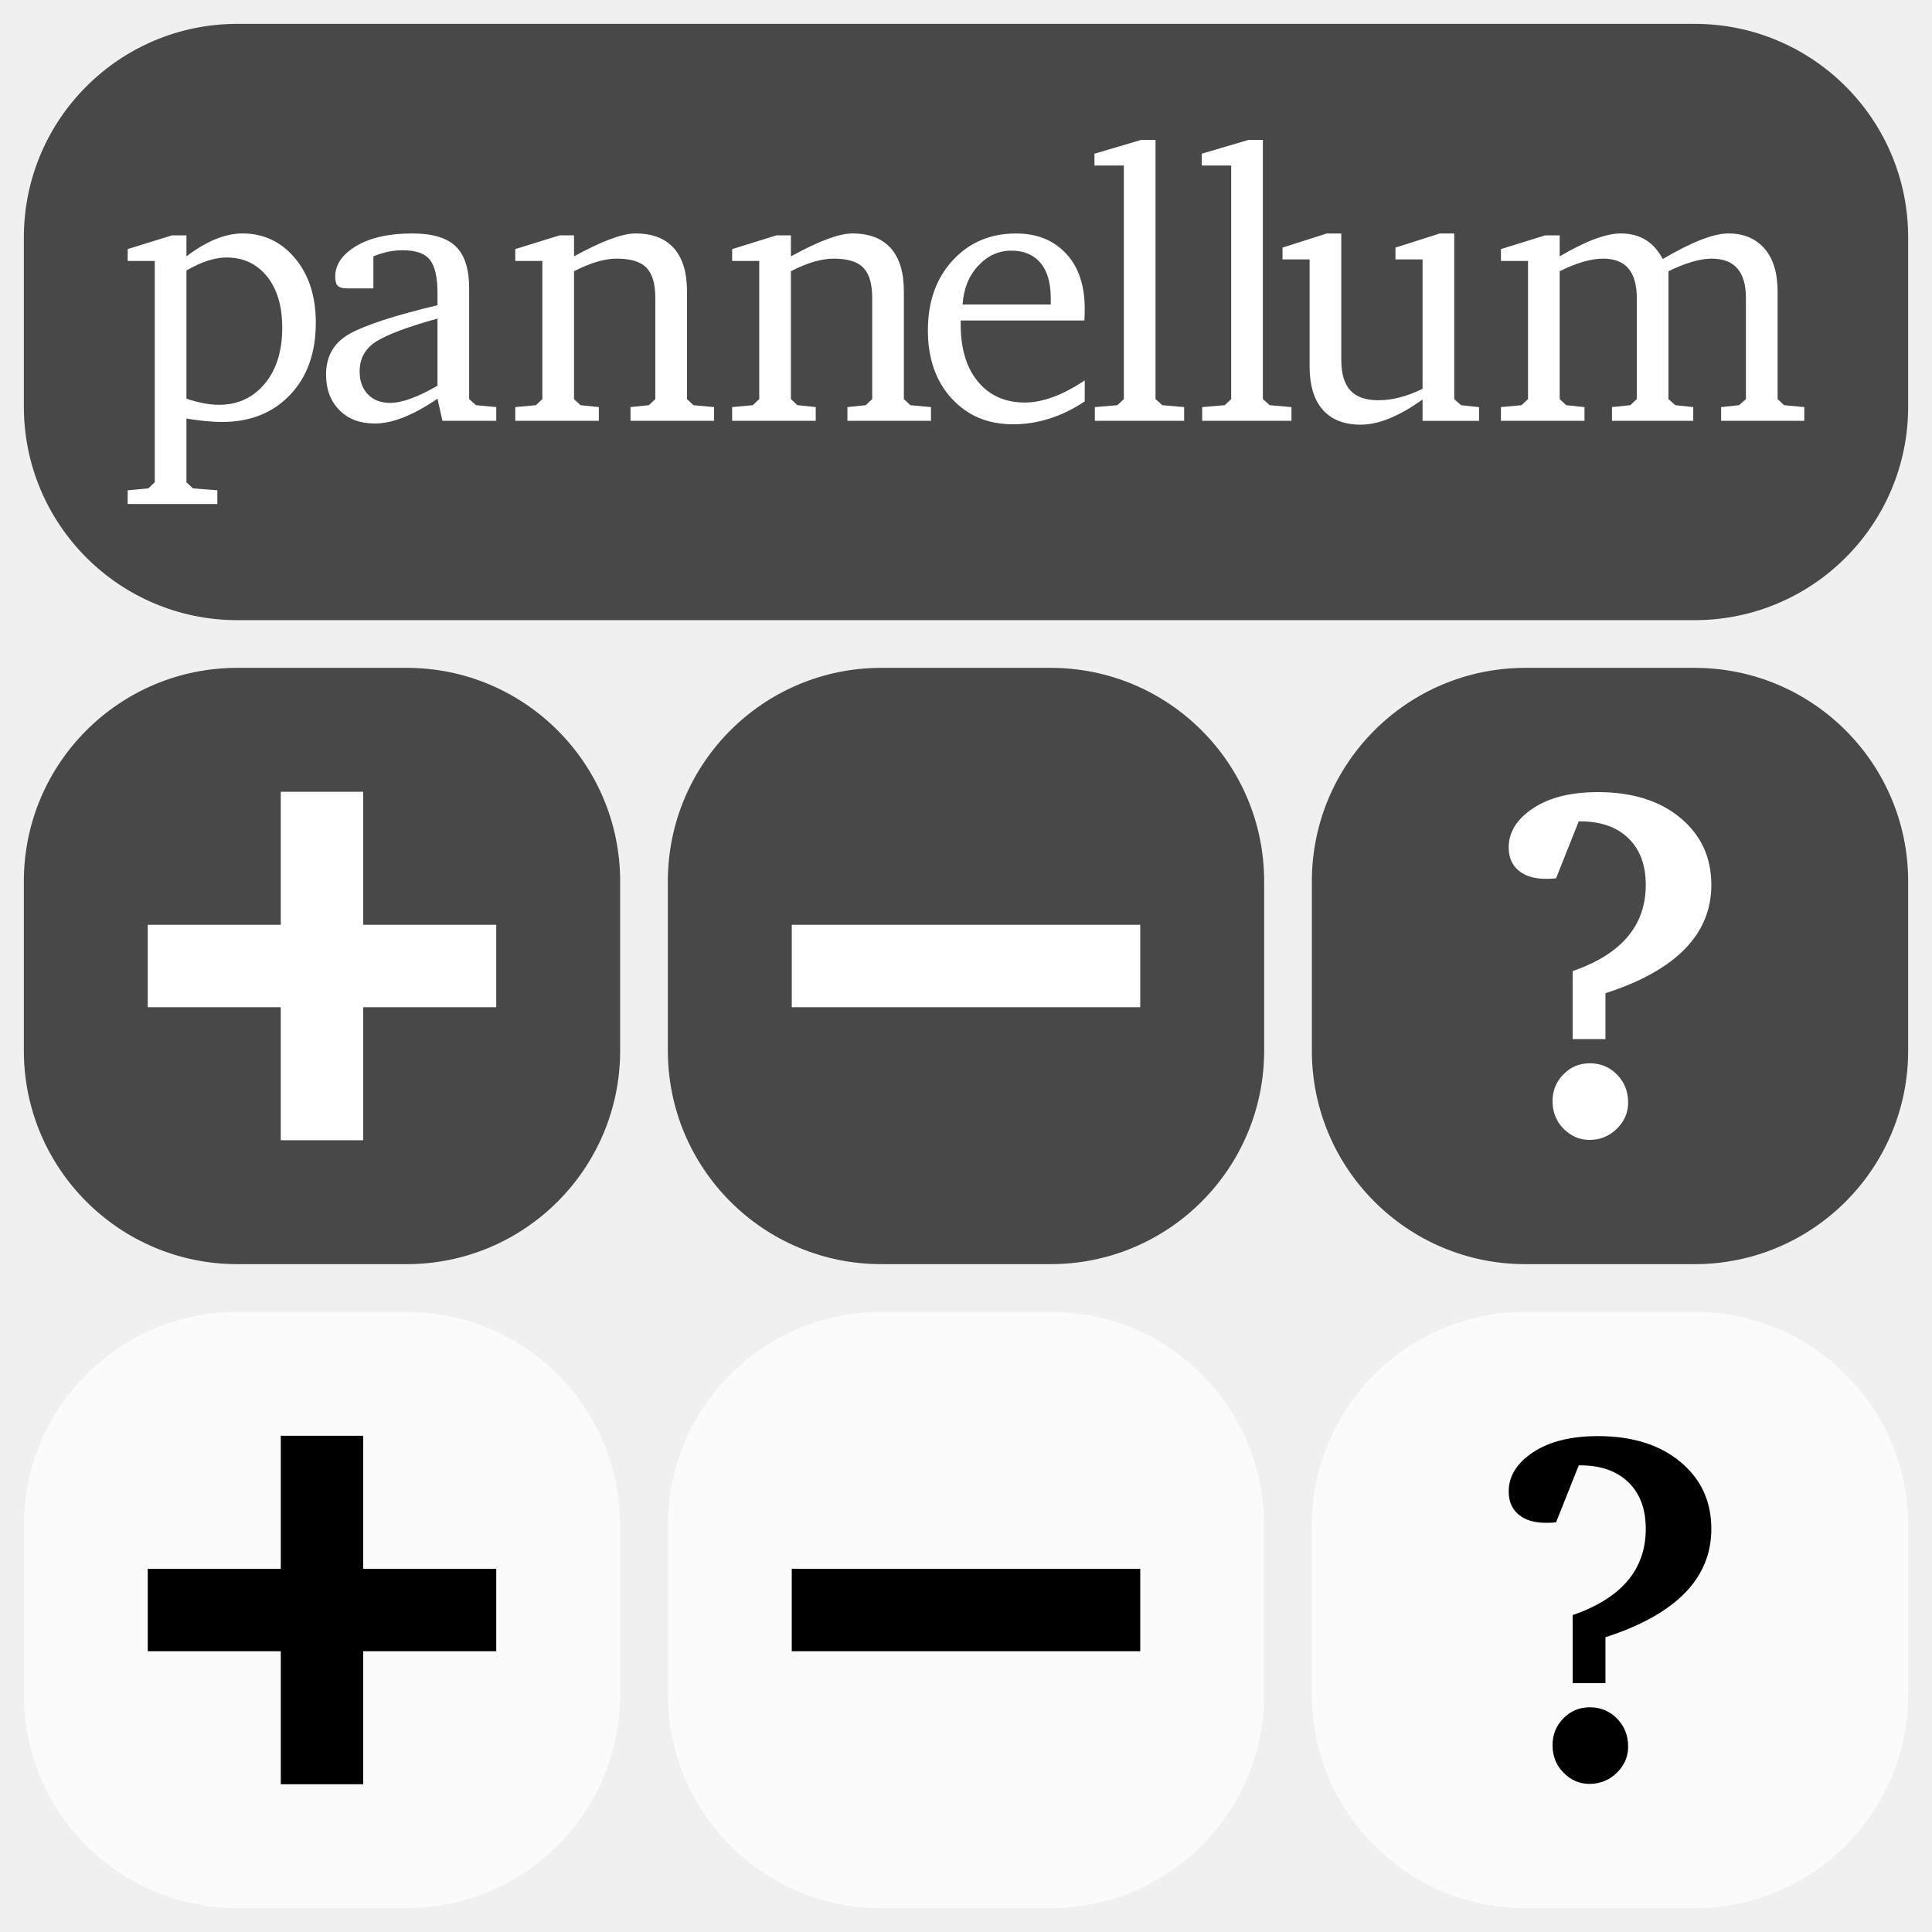
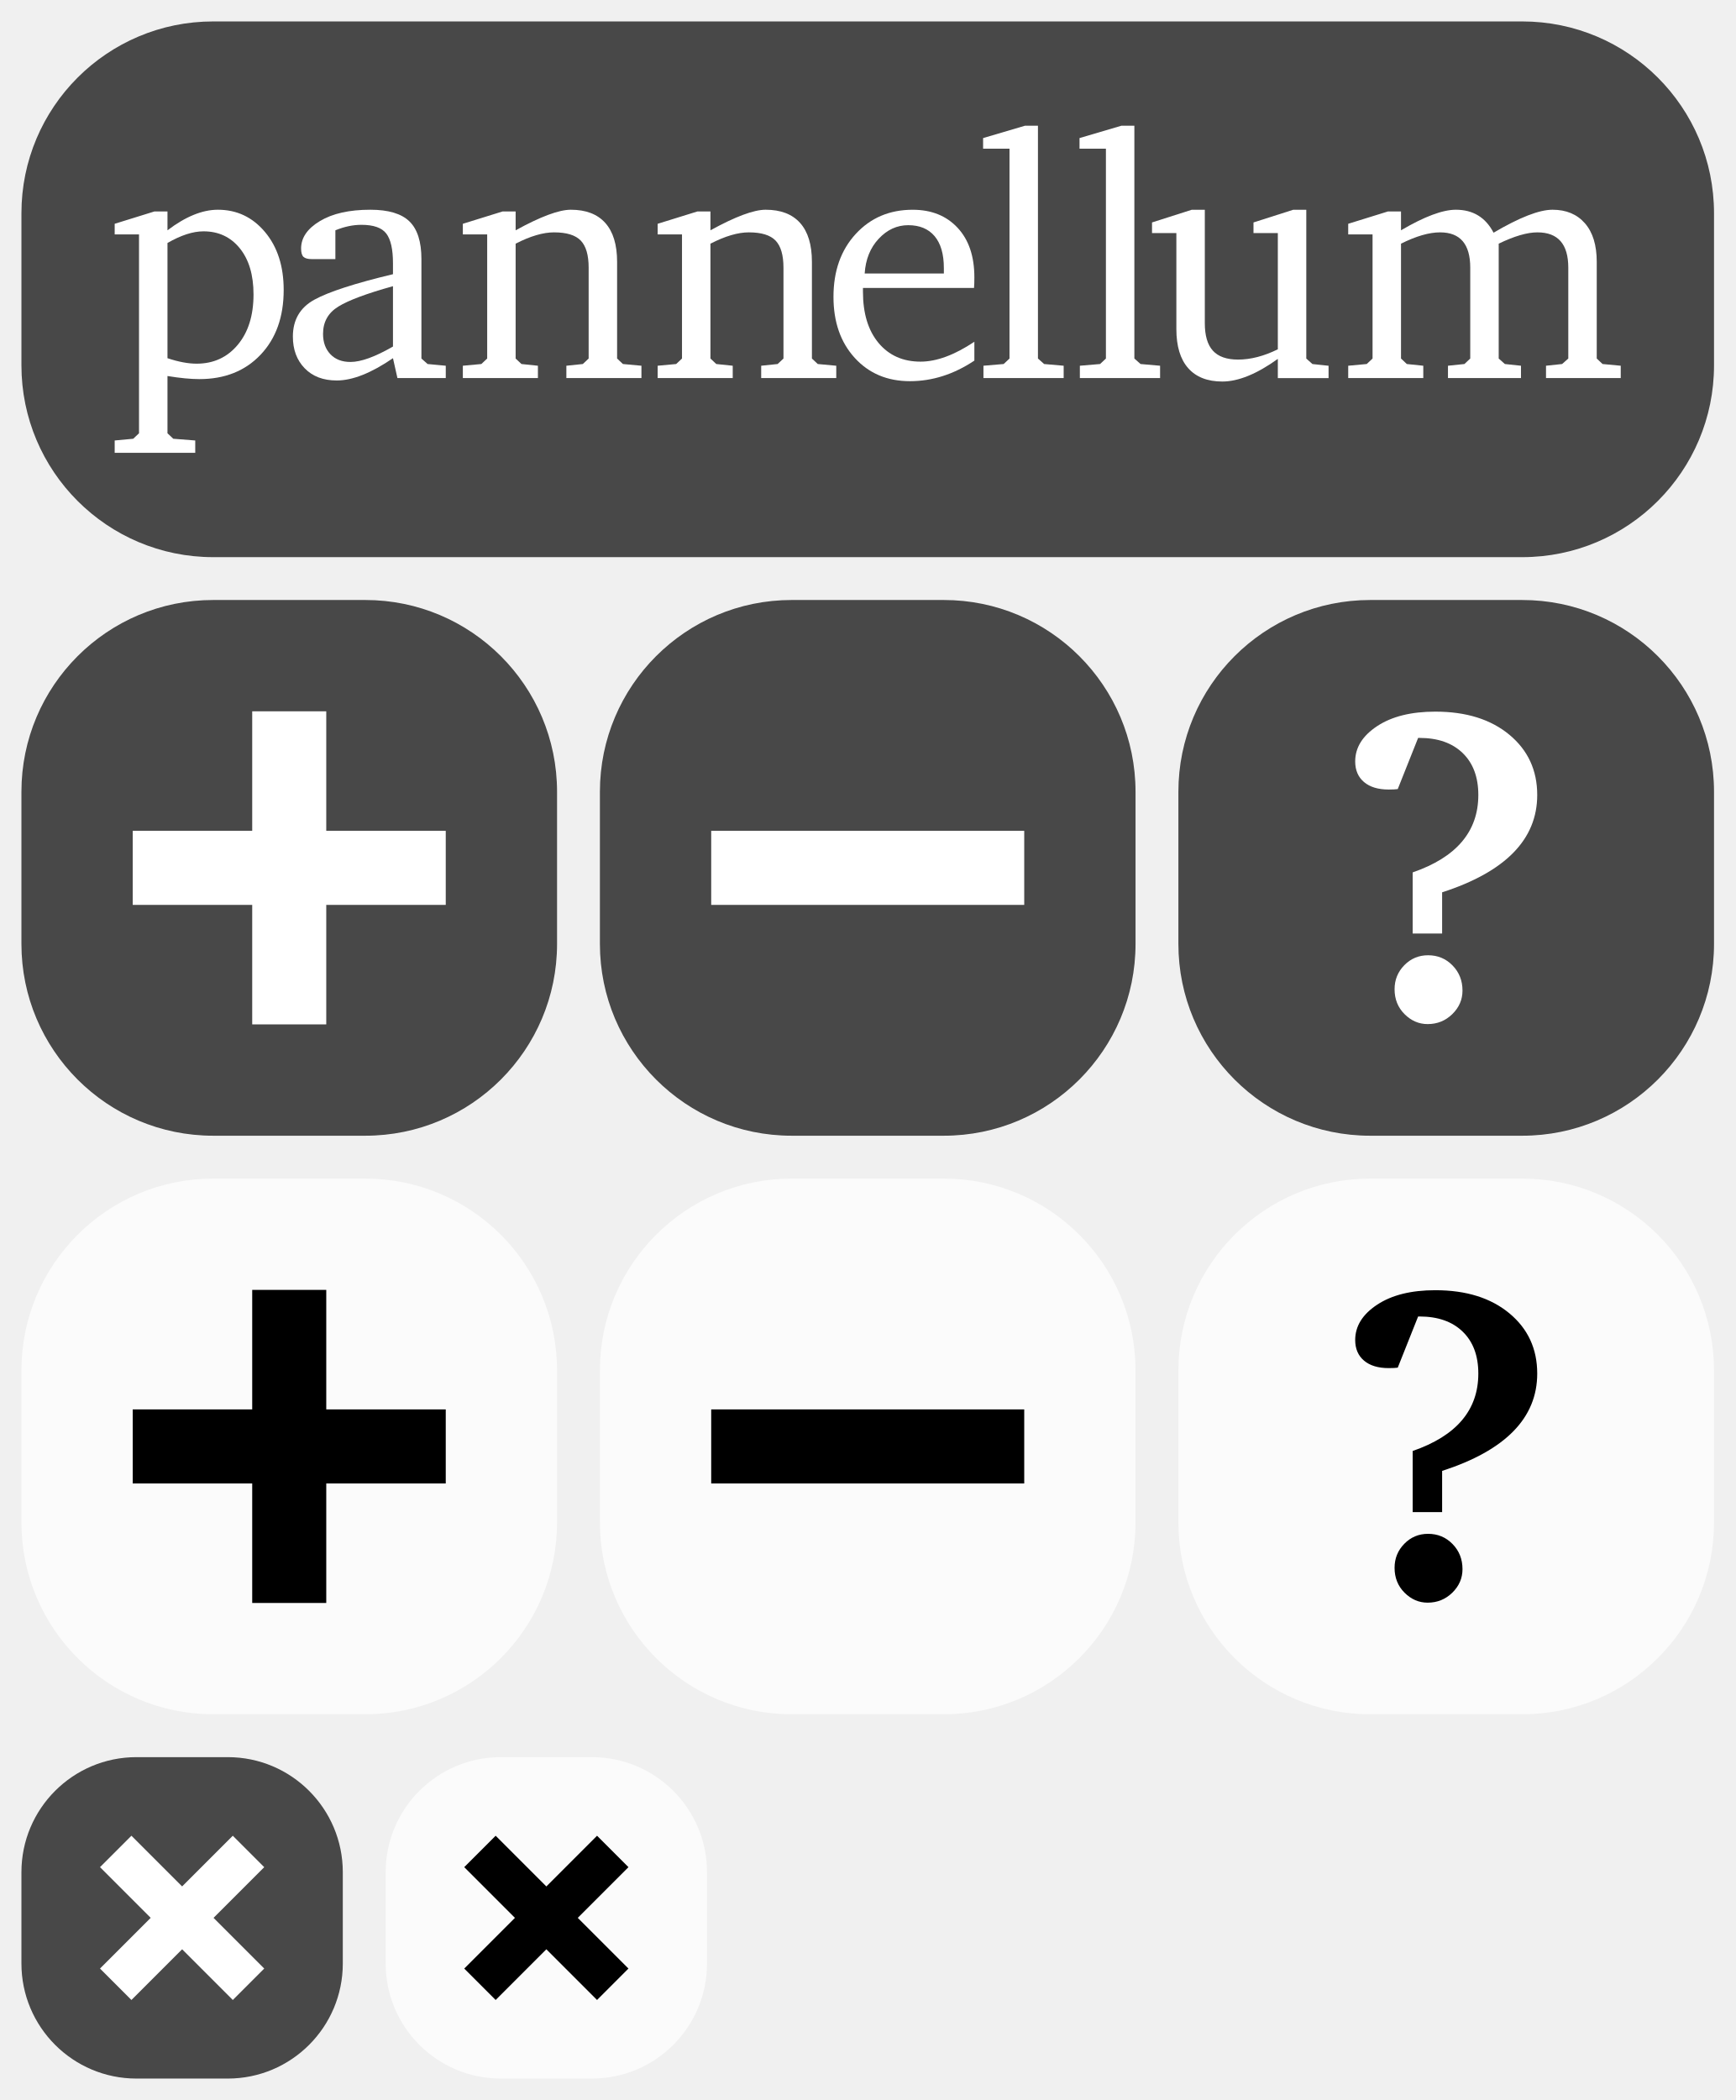
- <svg xmlns="http://www.w3.org/2000/svg" version="1.1" width="81" height="81" id="svg2">
+ <svg xmlns="http://www.w3.org/2000/svg" version="1.1" width="81" height="98" id="svg2">
  <defs id="defs4" />
-   <g transform="translate(-51.62258,-157.2667)" id="layer1">
-     <g transform="matrix(0.1080247,0,0,0.1080247,70.40741,140.7196)" id="g3840" style="stroke:none">
-       <rect width="231.429" height="231.429" ry="82.857" x="85.306" y="412.379" id="rect2985-4" style="opacity:0.7;fill:#000000;fill-opacity:1;fill-rule:nonzero;stroke:none" />
-       <g transform="matrix(2.924148,0,0,1.792296,-396.5508,-268.6356)" id="text3755-1" style="fill:#ffffff;fill-opacity:1;stroke:none">
-         <path d="m 181.231,435.605 46.252,0 0,17.85 -46.252,0 z" id="path3781" style="fill:#ffffff;fill-opacity:1;stroke:none" />
+   <g transform="translate(0,-27)" id="g3077">
+     <g transform="translate(-51.62258,-130.2667)" id="layer1">
+       <g transform="matrix(0.1080247,0,0,0.1080247,70.40741,140.7196)" id="g3840" style="stroke:none">
+         <rect width="231.429" height="231.429" ry="82.857" x="85.306" y="412.379" id="rect2985-4" style="opacity:0.7;fill:#000000;fill-opacity:1;fill-rule:nonzero;stroke:none" />
+         <g transform="matrix(2.924148,0,0,1.792296,-396.5508,-268.6356)" id="text3755-1" style="fill:#ffffff;fill-opacity:1;stroke:none">
+           <path d="m 181.231,435.605 46.252,0 0,17.85 -46.252,0 z" id="path3781" style="fill:#ffffff;fill-opacity:1;stroke:none" />
+         </g>
+       </g>
+     </g>
+     <g transform="translate(-51.62258,-103.2667)" id="layer1-1">
+       <g transform="matrix(0.1080247,0,0,0.1080247,70.40741,140.7196)" id="g3840-7" style="stroke:none">
+         <rect width="231.429" height="231.429" ry="82.857" x="85.306" y="412.379" id="rect2985-4-4" style="opacity:0.7;fill:#ffffff;fill-opacity:1;fill-rule:nonzero;stroke:none" />
+         <g transform="matrix(2.924148,0,0,1.792296,-396.5508,-268.6356)" id="text3755-1-0" style="fill:#000000;fill-opacity:1;stroke:none">
+           <path d="m 181.231,435.605 46.252,0 0,17.85 -46.252,0 z" id="path3781-9" style="fill:#000000;fill-opacity:1;stroke:none" />
+         </g>
+       </g>
+     </g>
+     <g transform="translate(-78.62258,-130.2667)" id="layer1-4">
+       <g transform="matrix(0.1080247,0,0,0.1080247,70.9806,168.8078)" id="g3847" style="stroke:none">
+         <rect width="231.429" height="231.429" ry="82.857" x="80" y="152.362" id="rect2985" style="opacity:0.7;fill:#000000;fill-opacity:1;fill-rule:nonzero;stroke:none" />
+         <g transform="translate(17.92744,3.633268)" id="g3834" style="stroke:none">
+           <g transform="matrix(2.924148,0,0,1.792296,-419.7843,-532.2854)" id="text3755-1-0-8" style="fill:#ffffff;fill-opacity:1;stroke:none">
+             <path d="m 181.231,435.605 46.252,0 0,17.85 -46.252,0 z" id="path3781-9-8" style="fill:#ffffff;fill-opacity:1;stroke:none" />
+           </g>
+           <g transform="matrix(0,2.924148,-1.792296,0,974.5154,-333.1279)" id="text3755-1-4" style="fill:#ffffff;fill-opacity:1;stroke:none">
+             <path d="m 181.231,435.605 46.252,0 0,17.85 -46.252,0 z" id="path3781-8" style="fill:#ffffff;fill-opacity:1;stroke:none" />
+           </g>
+         </g>
+       </g>
+     </g>
+     <g transform="matrix(0.1080247,0,0,0.1080247,-7.641975,65.54112)" id="g3847-2" style="stroke:none">
+       <rect width="231.429" height="231.429" ry="82.857" x="80" y="152.362" id="rect2985-45" style="opacity:0.7;fill:#ffffff;fill-opacity:1;fill-rule:nonzero;stroke:none" />
+       <g transform="translate(17.92744,3.633268)" id="g3834-5" style="fill:#000000;fill-opacity:1;stroke:none">
+         <g transform="matrix(2.924148,0,0,1.792296,-419.7843,-532.2854)" id="text3755-1-0-1" style="fill:#000000;fill-opacity:1;stroke:none">
+           <path d="m 181.231,435.605 46.252,0 0,17.85 -46.252,0 z" id="path3781-9-7" style="fill:#000000;fill-opacity:1;stroke:none" />
+         </g>
+         <g transform="matrix(0,2.924148,-1.792296,0,974.5154,-333.1279)" id="text3755-1-4-1" style="fill:#000000;fill-opacity:1;stroke:none">
+           <path d="m 181.231,435.605 46.252,0 0,17.85 -46.252,0 z" id="path3781-8-1" style="fill:#000000;fill-opacity:1;stroke:none" />
+         </g>
+       </g>
+     </g>
+     <g transform="translate(-24.62257,-130.2667)" id="layer1-5">
+       <rect width="25" height="25" ry="8.951" x="79.623" y="185.267" id="rect2985-2" style="opacity:0.7;fill:#000000;fill-opacity:1;fill-rule:nonzero;stroke:none" />
+       <g transform="translate(1.0683,-0.001545)" id="text2999" style="fill:#ffffff;fill-opacity:1;stroke:none">
+         <path d="m 90.864,198.91 0,1.923 -1.374,0 0,-2.853 c 2.043,-0.704 3.064,-1.909 3.064,-3.613 -6e-6,-0.831 -0.243,-1.483 -0.729,-1.955 -0.486,-0.472 -1.159,-0.708 -2.018,-0.708 l -0.063,0 -0.951,2.388 c -0.098,0.014 -0.239,0.021 -0.422,0.021 -0.493,2e-5 -0.877,-0.116 -1.152,-0.349 -0.275,-0.233 -0.412,-0.553 -0.412,-0.962 0,-0.648 0.342,-1.197 1.025,-1.648 0.683,-0.451 1.588,-0.676 2.716,-0.676 1.437,1e-5 2.588,0.359 3.455,1.078 0.866,0.719 1.3,1.656 1.3,2.811 -9e-6,2.071 -1.479,3.585 -4.438,4.543 z m -0.655,2.937 c 0.451,0 0.831,0.158 1.141,0.475 0.31,0.317 0.465,0.708 0.465,1.173 -6e-6,0.423 -0.159,0.789 -0.476,1.099 -0.317,0.31 -0.701,0.465 -1.151,0.465 -0.409,0 -0.768,-0.155 -1.078,-0.465 -0.31,-0.31 -0.465,-0.697 -0.465,-1.162 -2e-6,-0.437 0.151,-0.81 0.454,-1.12 0.303,-0.31 0.673,-0.465 1.11,-0.465 z" id="path3004" style="fill:#ffffff" />
+       </g>
+     </g>
+     <g transform="translate(-24.62257,-103.2667)" id="layer1-7">
+       <rect width="25" height="25" ry="8.951" x="79.623" y="185.267" id="rect2985-6" style="opacity:0.7;fill:#ffffff;fill-opacity:1;fill-rule:nonzero;stroke:none" />
+       <g transform="translate(1.0683,-0.001545)" id="text2999-1" style="fill:#000000;fill-opacity:1;stroke:none">
+         <path d="m 90.864,198.91 0,1.923 -1.374,0 0,-2.853 c 2.043,-0.704 3.064,-1.909 3.064,-3.613 -6e-6,-0.831 -0.243,-1.483 -0.729,-1.955 -0.486,-0.472 -1.159,-0.708 -2.018,-0.708 l -0.063,0 -0.951,2.388 c -0.098,0.014 -0.239,0.021 -0.422,0.021 -0.493,2e-5 -0.877,-0.116 -1.152,-0.349 -0.275,-0.233 -0.412,-0.553 -0.412,-0.962 0,-0.648 0.342,-1.197 1.025,-1.648 0.683,-0.451 1.588,-0.676 2.716,-0.676 1.437,1e-5 2.588,0.359 3.455,1.078 0.866,0.719 1.3,1.656 1.3,2.811 -9e-6,2.071 -1.479,3.585 -4.438,4.543 z m -0.655,2.937 c 0.451,0 0.831,0.158 1.141,0.475 0.31,0.317 0.465,0.708 0.465,1.173 -6e-6,0.423 -0.159,0.789 -0.476,1.099 -0.317,0.31 -0.701,0.465 -1.151,0.465 -0.409,0 -0.768,-0.155 -1.078,-0.465 -0.31,-0.31 -0.465,-0.697 -0.465,-1.162 -2e-6,-0.437 0.151,-0.81 0.454,-1.12 0.303,-0.31 0.673,-0.465 1.11,-0.465 z" id="path3004-4" style="fill:#000000" />
+       </g>
+     </g>
+     <g transform="translate(-78.12257,-157.2667)" id="layer1-8">
+       <rect width="79" height="25" ry="8.951" x="79.123" y="185.267" id="rect2985-4-8" style="opacity:0.7;fill:#000000;fill-opacity:1;fill-rule:nonzero;stroke:none" />
+       <g transform="translate(0.245298,-0.81973)" id="text2994" style="fill:#ffffff;fill-opacity:1;stroke:none">
+         <path d="m 83.23,206.218 0,-0.576 0.864,-0.08 0.272,-0.256 0,-9.28 -1.136,0 0,-0.496 1.856,-0.576 0.608,0 0,0.88 c 0.843,-0.64 1.627,-0.96 2.352,-0.96 0.885,0 1.619,0.347 2.2,1.04 0.581,0.693 0.872,1.595 0.872,2.704 -8e-6,1.258 -0.36,2.266 -1.08,3.024 -0.72,0.757 -1.672,1.136 -2.856,1.136 -0.405,0 -0.901,-0.048 -1.488,-0.144 l 0,2.672 0.272,0.256 1.024,0.08 0,0.576 z m 2.464,-4.416 c 0.512,0.171 0.965,0.256 1.36,0.256 0.789,0 1.429,-0.293 1.92,-0.88 0.491,-0.587 0.736,-1.371 0.736,-2.352 -7e-6,-0.907 -0.213,-1.624 -0.64,-2.152 -0.427,-0.528 -0.992,-0.792 -1.696,-0.792 -0.491,1e-5 -1.051,0.181 -1.68,0.544 z" id="path3771" style="fill:#ffffff;fill-opacity:1" />
+         <path d="m 96.219,201.802 c -1.013,0.693 -1.888,1.04 -2.624,1.04 -0.63,0 -1.128,-0.189 -1.496,-0.568 -0.368,-0.379 -0.552,-0.872 -0.552,-1.48 0,-0.779 0.333,-1.352 1,-1.72 0.667,-0.368 1.891,-0.765 3.672,-1.192 l 0,-0.512 c -6e-6,-0.651 -0.104,-1.112 -0.312,-1.384 -0.208,-0.272 -0.595,-0.408 -1.16,-0.408 -0.395,1e-5 -0.8,0.085 -1.216,0.256 l 0,1.344 -1.104,0 c -0.181,0 -0.309,-0.035 -0.384,-0.104 -0.075,-0.069 -0.112,-0.2 -0.112,-0.392 -10e-7,-0.501 0.293,-0.928 0.88,-1.28 0.587,-0.352 1.371,-0.528 2.352,-0.528 0.842,0 1.45,0.181 1.824,0.544 0.373,0.363 0.56,0.949 0.56,1.76 l 0,4.64 0.288,0.256 0.848,0.08 0,0.576 -2.256,0 z m 0,-0.544 0,-2.816 c -1.227,0.341 -2.078,0.659 -2.552,0.952 -0.475,0.293 -0.712,0.717 -0.712,1.272 -3e-6,0.395 0.115,0.712 0.344,0.952 0.229,0.24 0.541,0.36 0.936,0.36 0.491,0 1.152,-0.24 1.984,-0.72 z" id="path3773" style="fill:#ffffff;fill-opacity:1" />
+         <path d="m 99.48,202.73 0,-0.576 0.864,-0.08 0.272,-0.256 0,-5.792 -1.136,0 0,-0.496 1.856,-0.576 0.608,0 0,0.88 c 1.163,-0.64 2.021,-0.96 2.576,-0.96 0.704,0 1.24,0.205 1.608,0.616 0.368,0.411 0.552,1.016 0.552,1.816 l 0,4.512 0.272,0.256 0.864,0.08 0,0.576 -3.504,0 0,-0.576 0.768,-0.08 0.272,-0.256 0,-4.24 c -10e-6,-0.587 -0.123,-1.008 -0.368,-1.264 -0.245,-0.256 -0.661,-0.384 -1.248,-0.384 -0.512,1e-5 -1.109,0.176 -1.792,0.528 l 0,5.36 0.272,0.256 0.768,0.08 0,0.576 z" id="path3775" style="fill:#ffffff;fill-opacity:1" />
+         <path d="m 108.573,202.73 0,-0.576 0.864,-0.08 0.272,-0.256 0,-5.792 -1.136,0 0,-0.496 1.856,-0.576 0.608,0 0,0.88 c 1.163,-0.64 2.021,-0.96 2.576,-0.96 0.704,0 1.24,0.205 1.608,0.616 0.368,0.411 0.552,1.016 0.552,1.816 l 0,4.512 0.272,0.256 0.864,0.08 0,0.576 -3.504,0 0,-0.576 0.768,-0.08 0.272,-0.256 0,-4.24 c -10e-6,-0.587 -0.123,-1.008 -0.368,-1.264 -0.245,-0.256 -0.661,-0.384 -1.248,-0.384 -0.512,1e-5 -1.109,0.176 -1.792,0.528 l 0,5.36 0.272,0.256 0.768,0.08 0,0.576 z" id="path3777" style="fill:#ffffff;fill-opacity:1" />
+         <path d="m 123.355,201.035 0,0.88 c -0.96,0.64 -1.963,0.96 -3.008,0.96 -1.056,0 -1.915,-0.363 -2.576,-1.088 -0.661,-0.725 -0.992,-1.675 -0.992,-2.848 0,-1.205 0.347,-2.184 1.04,-2.936 0.693,-0.752 1.579,-1.128 2.656,-1.128 0.875,0 1.573,0.28 2.096,0.84 0.523,0.56 0.784,1.331 0.784,2.312 -1e-5,0.214 -0.005,0.379 -0.016,0.496 l -5.184,0 0,0.176 c 0,1.013 0.243,1.811 0.728,2.392 0.485,0.581 1.139,0.872 1.96,0.872 0.747,0 1.584,-0.309 2.512,-0.928 z m -1.424,-3.184 0,-0.256 c -1e-5,-0.65 -0.144,-1.146 -0.432,-1.488 -0.288,-0.341 -0.699,-0.512 -1.232,-0.512 -0.523,1e-5 -0.982,0.211 -1.376,0.632 -0.395,0.421 -0.613,0.963 -0.656,1.624 z" id="path3779" style="fill:#ffffff;fill-opacity:1" />
+         <path d="m 123.779,202.73 0,-0.576 0.944,-0.08 0.272,-0.256 0,-9.792 -1.232,0 0,-0.496 1.952,-0.576 0.608,0 0,10.864 0.288,0.256 0.912,0.08 0,0.576 z" id="path3781-2" style="fill:#ffffff;fill-opacity:1" />
+         <path d="m 128.279,202.73 0,-0.576 0.944,-0.08 0.272,-0.256 0,-9.792 -1.232,0 0,-0.496 1.952,-0.576 0.608,0 0,10.864 0.288,0.256 0.912,0.08 0,0.576 z" id="path3783" style="fill:#ffffff;fill-opacity:1" />
+         <path d="m 133.503,194.875 0.608,0 0,5.296 c 0,0.576 0.125,1.003 0.376,1.28 0.251,0.277 0.643,0.416 1.176,0.416 0.587,10e-6 1.205,-0.16 1.856,-0.48 l 0,-5.424 -1.136,0 0,-0.496 1.856,-0.592 0.608,0 0,6.944 0.288,0.256 0.752,0.08 0,0.576 -2.368,0 0,-0.896 c -0.981,0.704 -1.846,1.056 -2.592,1.056 -0.693,0 -1.224,-0.208 -1.592,-0.624 -0.368,-0.416 -0.552,-1.024 -0.552,-1.824 l 0,-4.48 -1.136,0 0,-0.496 z" id="path3785" style="fill:#ffffff;fill-opacity:1" />
+         <path d="m 147.588,195.946 c 1.216,-0.715 2.133,-1.072 2.752,-1.072 0.64,0 1.144,0.211 1.512,0.632 0.368,0.421 0.552,1.021 0.552,1.8 l 0,4.512 0.272,0.256 0.848,0.08 0,0.576 -3.488,0 0,-0.576 0.752,-0.08 0.288,-0.256 0,-4.24 c -1e-5,-1.099 -0.48,-1.648 -1.44,-1.648 -0.48,1e-5 -1.083,0.176 -1.808,0.528 l 0,5.36 0.288,0.256 0.752,0.08 0,0.576 -3.408,0 0,-0.576 0.768,-0.08 0.272,-0.256 0,-4.24 c -1e-5,-1.099 -0.469,-1.648 -1.408,-1.648 -0.512,1e-5 -1.12,0.176 -1.824,0.528 l 0,5.36 0.272,0.256 0.768,0.08 0,0.576 -3.504,0 0,-0.576 0.864,-0.08 0.272,-0.256 0,-5.792 -1.136,0 0,-0.496 1.856,-0.576 0.608,0 0,0.88 c 1.088,-0.64 1.942,-0.96 2.56,-0.96 0.8,0 1.387,0.357 1.76,1.072 z" id="path3787" style="fill:#ffffff;fill-opacity:1" />
      </g>
    </g>
  </g>
-   <g transform="translate(-51.62258,-130.2667)" id="layer1-1">
-     <g transform="matrix(0.1080247,0,0,0.1080247,70.40741,140.7196)" id="g3840-7" style="stroke:none">
-       <rect width="231.429" height="231.429" ry="82.857" x="85.306" y="412.379" id="rect2985-4-4" style="opacity:0.7;fill:#ffffff;fill-opacity:1;fill-rule:nonzero;stroke:none" />
-       <g transform="matrix(2.924148,0,0,1.792296,-396.5508,-268.6356)" id="text3755-1-0" style="fill:#000000;fill-opacity:1;stroke:none">
-         <path d="m 181.231,435.605 46.252,0 0,17.85 -46.252,0 z" id="path3781-9" style="fill:#000000;fill-opacity:1;stroke:none" />
-       </g>
-     </g>
-   </g>
-   <g transform="translate(-78.62258,-157.2667)" id="layer1-4">
-     <g transform="matrix(0.1080247,0,0,0.1080247,70.9806,168.8078)" id="g3847" style="stroke:none">
-       <rect width="231.429" height="231.429" ry="82.857" x="80" y="152.362" id="rect2985" style="opacity:0.7;fill:#000000;fill-opacity:1;fill-rule:nonzero;stroke:none" />
-       <g transform="translate(17.92744,3.633268)" id="g3834" style="stroke:none">
-         <g transform="matrix(2.924148,0,0,1.792296,-419.7843,-532.2854)" id="text3755-1-0-8" style="fill:#ffffff;fill-opacity:1;stroke:none">
-           <path d="m 181.231,435.605 46.252,0 0,17.85 -46.252,0 z" id="path3781-9-8" style="fill:#ffffff;fill-opacity:1;stroke:none" />
+   <g transform="matrix(0.6,0,0,0.6,-46.77355,-29.16002)" id="layer1-4-1">
+     <g transform="matrix(0.1080247,0,0,0.1080247,70.9806,168.8078)" id="g3847-7" style="stroke:none">
+       <rect width="231.429" height="231.429" ry="82.857" x="80" y="152.362" id="rect2985-40" style="opacity:0.7;fill:#000000;fill-opacity:1;fill-rule:nonzero;stroke:none" />
+       <g transform="matrix(0.7071068,-0.7071068,0.7071068,0.7071068,-116.9896,206.8012)" id="g3834-9" style="stroke:none">
+         <g transform="matrix(2.924148,0,0,1.792296,-419.7843,-532.2854)" id="text3755-1-0-8-4" style="fill:#ffffff;fill-opacity:1;stroke:none">
+           <path d="m 181.231,435.605 46.252,0 0,17.85 -46.252,0 z" id="path3781-9-8-8" style="fill:#ffffff;fill-opacity:1;stroke:none" />
        </g>
-         <g transform="matrix(0,2.924148,-1.792296,0,974.5154,-333.1279)" id="text3755-1-4" style="fill:#ffffff;fill-opacity:1;stroke:none">
-           <path d="m 181.231,435.605 46.252,0 0,17.85 -46.252,0 z" id="path3781-8" style="fill:#ffffff;fill-opacity:1;stroke:none" />
+         <g transform="matrix(0,2.924148,-1.792296,0,974.5154,-333.1279)" id="text3755-1-4-8" style="fill:#ffffff;fill-opacity:1;stroke:none">
+           <path d="m 181.231,435.605 46.252,0 0,17.85 -46.252,0 z" id="path3781-8-2" style="fill:#ffffff;fill-opacity:1;stroke:none" />
        </g>
      </g>
    </g>
  </g>
-   <g transform="matrix(0.1080247,0,0,0.1080247,-7.641975,38.54112)" id="g3847-2" style="stroke:none">
-     <rect width="231.429" height="231.429" ry="82.857" x="80" y="152.362" id="rect2985-45" style="opacity:0.7;fill:#ffffff;fill-opacity:1;fill-rule:nonzero;stroke:none" />
-     <g transform="translate(17.92744,3.633268)" id="g3834-5" style="fill:#000000;fill-opacity:1;stroke:none">
-       <g transform="matrix(2.924148,0,0,1.792296,-419.7843,-532.2854)" id="text3755-1-0-1" style="fill:#000000;fill-opacity:1;stroke:none">
-         <path d="m 181.231,435.605 46.252,0 0,17.85 -46.252,0 z" id="path3781-9-7" style="fill:#000000;fill-opacity:1;stroke:none" />
+   <g transform="matrix(0.06481481,0,0,0.06481481,12.81481,72.12467)" id="g3847-2-4" style="stroke:none">
+     <rect width="231.429" height="231.429" ry="82.857" x="80" y="152.362" id="rect2985-45-5" style="opacity:0.7;fill:#ffffff;fill-opacity:1;fill-rule:nonzero;stroke:none" />
+     <g transform="matrix(0.7071068,-0.7071068,0.7071068,0.7071068,-116.9896,206.8012)" id="g3834-5-5" style="fill:#000000;fill-opacity:1;stroke:none">
+       <g transform="matrix(2.924148,0,0,1.792296,-419.7843,-532.2854)" id="text3755-1-0-1-1" style="fill:#000000;fill-opacity:1;stroke:none">
+         <path d="m 181.231,435.605 46.252,0 0,17.85 -46.252,0 z" id="path3781-9-7-7" style="fill:#000000;fill-opacity:1;stroke:none" />
      </g>
-       <g transform="matrix(0,2.924148,-1.792296,0,974.5154,-333.1279)" id="text3755-1-4-1" style="fill:#000000;fill-opacity:1;stroke:none">
-         <path d="m 181.231,435.605 46.252,0 0,17.85 -46.252,0 z" id="path3781-8-1" style="fill:#000000;fill-opacity:1;stroke:none" />
+       <g transform="matrix(0,2.924148,-1.792296,0,974.5154,-333.1279)" id="text3755-1-4-1-1" style="fill:#000000;fill-opacity:1;stroke:none">
+         <path d="m 181.231,435.605 46.252,0 0,17.85 -46.252,0 z" id="path3781-8-1-1" style="fill:#000000;fill-opacity:1;stroke:none" />
      </g>
    </g>
  </g>
-   <g transform="translate(-24.62257,-157.2667)" id="layer1-5">
-     <rect width="25" height="25" ry="8.951" x="79.623" y="185.267" id="rect2985-2" style="opacity:0.7;fill:#000000;fill-opacity:1;fill-rule:nonzero;stroke:none" />
-     <g transform="translate(1.0683,-0.001545)" id="text2999" style="fill:#ffffff;fill-opacity:1;stroke:none">
-       <path d="m 90.864,198.91 0,1.923 -1.374,0 0,-2.853 c 2.043,-0.704 3.064,-1.909 3.064,-3.613 -6e-6,-0.831 -0.243,-1.483 -0.729,-1.955 -0.486,-0.472 -1.159,-0.708 -2.018,-0.708 l -0.063,0 -0.951,2.388 c -0.098,0.014 -0.239,0.021 -0.422,0.021 -0.493,2e-5 -0.877,-0.116 -1.152,-0.349 -0.275,-0.233 -0.412,-0.553 -0.412,-0.962 0,-0.648 0.342,-1.197 1.025,-1.648 0.683,-0.451 1.588,-0.676 2.716,-0.676 1.437,1e-5 2.588,0.359 3.455,1.078 0.866,0.719 1.3,1.656 1.3,2.811 -9e-6,2.071 -1.479,3.585 -4.438,4.543 z m -0.655,2.937 c 0.451,0 0.831,0.158 1.141,0.475 0.31,0.317 0.465,0.708 0.465,1.173 -6e-6,0.423 -0.159,0.789 -0.476,1.099 -0.317,0.31 -0.701,0.465 -1.151,0.465 -0.409,0 -0.768,-0.155 -1.078,-0.465 -0.31,-0.31 -0.465,-0.697 -0.465,-1.162 -2e-6,-0.437 0.151,-0.81 0.454,-1.12 0.303,-0.31 0.673,-0.465 1.11,-0.465 z" id="path3004" style="fill:#ffffff" />
-     </g>
-   </g>
-   <g transform="translate(-24.62257,-130.2667)" id="layer1-7">
-     <rect width="25" height="25" ry="8.951" x="79.623" y="185.267" id="rect2985-6" style="opacity:0.7;fill:#ffffff;fill-opacity:1;fill-rule:nonzero;stroke:none" />
-     <g transform="translate(1.0683,-0.001545)" id="text2999-1" style="fill:#000000;fill-opacity:1;stroke:none">
-       <path d="m 90.864,198.91 0,1.923 -1.374,0 0,-2.853 c 2.043,-0.704 3.064,-1.909 3.064,-3.613 -6e-6,-0.831 -0.243,-1.483 -0.729,-1.955 -0.486,-0.472 -1.159,-0.708 -2.018,-0.708 l -0.063,0 -0.951,2.388 c -0.098,0.014 -0.239,0.021 -0.422,0.021 -0.493,2e-5 -0.877,-0.116 -1.152,-0.349 -0.275,-0.233 -0.412,-0.553 -0.412,-0.962 0,-0.648 0.342,-1.197 1.025,-1.648 0.683,-0.451 1.588,-0.676 2.716,-0.676 1.437,1e-5 2.588,0.359 3.455,1.078 0.866,0.719 1.3,1.656 1.3,2.811 -9e-6,2.071 -1.479,3.585 -4.438,4.543 z m -0.655,2.937 c 0.451,0 0.831,0.158 1.141,0.475 0.31,0.317 0.465,0.708 0.465,1.173 -6e-6,0.423 -0.159,0.789 -0.476,1.099 -0.317,0.31 -0.701,0.465 -1.151,0.465 -0.409,0 -0.768,-0.155 -1.078,-0.465 -0.31,-0.31 -0.465,-0.697 -0.465,-1.162 -2e-6,-0.437 0.151,-0.81 0.454,-1.12 0.303,-0.31 0.673,-0.465 1.11,-0.465 z" id="path3004-4" style="fill:#000000" />
-     </g>
-   </g>
-   <g transform="translate(-78.12257,-184.2667)" id="layer1-8">
-     <rect width="79" height="25" ry="8.951" x="79.123" y="185.267" id="rect2985-4-8" style="opacity:0.7;fill:#000000;fill-opacity:1;fill-rule:nonzero;stroke:none" />
-     <g transform="translate(0.245298,-0.81973)" id="text2994" style="fill:#ffffff;fill-opacity:1;stroke:none">
-       <path d="m 83.23,206.218 0,-0.576 0.864,-0.08 0.272,-0.256 0,-9.28 -1.136,0 0,-0.496 1.856,-0.576 0.608,0 0,0.88 c 0.843,-0.64 1.627,-0.96 2.352,-0.96 0.885,0 1.619,0.347 2.2,1.04 0.581,0.693 0.872,1.595 0.872,2.704 -8e-6,1.258 -0.36,2.266 -1.08,3.024 -0.72,0.757 -1.672,1.136 -2.856,1.136 -0.405,0 -0.901,-0.048 -1.488,-0.144 l 0,2.672 0.272,0.256 1.024,0.08 0,0.576 z m 2.464,-4.416 c 0.512,0.171 0.965,0.256 1.36,0.256 0.789,0 1.429,-0.293 1.92,-0.88 0.491,-0.587 0.736,-1.371 0.736,-2.352 -7e-6,-0.907 -0.213,-1.624 -0.64,-2.152 -0.427,-0.528 -0.992,-0.792 -1.696,-0.792 -0.491,1e-5 -1.051,0.181 -1.68,0.544 z" id="path3771" style="fill:#ffffff;fill-opacity:1" />
-       <path d="m 96.219,201.802 c -1.013,0.693 -1.888,1.04 -2.624,1.04 -0.63,0 -1.128,-0.189 -1.496,-0.568 -0.368,-0.379 -0.552,-0.872 -0.552,-1.48 0,-0.779 0.333,-1.352 1,-1.72 0.667,-0.368 1.891,-0.765 3.672,-1.192 l 0,-0.512 c -6e-6,-0.651 -0.104,-1.112 -0.312,-1.384 -0.208,-0.272 -0.595,-0.408 -1.16,-0.408 -0.395,1e-5 -0.8,0.085 -1.216,0.256 l 0,1.344 -1.104,0 c -0.181,0 -0.309,-0.035 -0.384,-0.104 -0.075,-0.069 -0.112,-0.2 -0.112,-0.392 -10e-7,-0.501 0.293,-0.928 0.88,-1.28 0.587,-0.352 1.371,-0.528 2.352,-0.528 0.842,0 1.45,0.181 1.824,0.544 0.373,0.363 0.56,0.949 0.56,1.76 l 0,4.64 0.288,0.256 0.848,0.08 0,0.576 -2.256,0 z m 0,-0.544 0,-2.816 c -1.227,0.341 -2.078,0.659 -2.552,0.952 -0.475,0.293 -0.712,0.717 -0.712,1.272 -3e-6,0.395 0.115,0.712 0.344,0.952 0.229,0.24 0.541,0.36 0.936,0.36 0.491,0 1.152,-0.24 1.984,-0.72 z" id="path3773" style="fill:#ffffff;fill-opacity:1" />
-       <path d="m 99.48,202.73 0,-0.576 0.864,-0.08 0.272,-0.256 0,-5.792 -1.136,0 0,-0.496 1.856,-0.576 0.608,0 0,0.88 c 1.163,-0.64 2.021,-0.96 2.576,-0.96 0.704,0 1.24,0.205 1.608,0.616 0.368,0.411 0.552,1.016 0.552,1.816 l 0,4.512 0.272,0.256 0.864,0.08 0,0.576 -3.504,0 0,-0.576 0.768,-0.08 0.272,-0.256 0,-4.24 c -10e-6,-0.587 -0.123,-1.008 -0.368,-1.264 -0.245,-0.256 -0.661,-0.384 -1.248,-0.384 -0.512,1e-5 -1.109,0.176 -1.792,0.528 l 0,5.36 0.272,0.256 0.768,0.08 0,0.576 z" id="path3775" style="fill:#ffffff;fill-opacity:1" />
-       <path d="m 108.573,202.73 0,-0.576 0.864,-0.08 0.272,-0.256 0,-5.792 -1.136,0 0,-0.496 1.856,-0.576 0.608,0 0,0.88 c 1.163,-0.64 2.021,-0.96 2.576,-0.96 0.704,0 1.24,0.205 1.608,0.616 0.368,0.411 0.552,1.016 0.552,1.816 l 0,4.512 0.272,0.256 0.864,0.08 0,0.576 -3.504,0 0,-0.576 0.768,-0.08 0.272,-0.256 0,-4.24 c -10e-6,-0.587 -0.123,-1.008 -0.368,-1.264 -0.245,-0.256 -0.661,-0.384 -1.248,-0.384 -0.512,1e-5 -1.109,0.176 -1.792,0.528 l 0,5.36 0.272,0.256 0.768,0.08 0,0.576 z" id="path3777" style="fill:#ffffff;fill-opacity:1" />
-       <path d="m 123.355,201.035 0,0.88 c -0.96,0.64 -1.963,0.96 -3.008,0.96 -1.056,0 -1.915,-0.363 -2.576,-1.088 -0.661,-0.725 -0.992,-1.675 -0.992,-2.848 0,-1.205 0.347,-2.184 1.04,-2.936 0.693,-0.752 1.579,-1.128 2.656,-1.128 0.875,0 1.573,0.28 2.096,0.84 0.523,0.56 0.784,1.331 0.784,2.312 -1e-5,0.214 -0.005,0.379 -0.016,0.496 l -5.184,0 0,0.176 c 0,1.013 0.243,1.811 0.728,2.392 0.485,0.581 1.139,0.872 1.96,0.872 0.747,0 1.584,-0.309 2.512,-0.928 z m -1.424,-3.184 0,-0.256 c -1e-5,-0.65 -0.144,-1.146 -0.432,-1.488 -0.288,-0.341 -0.699,-0.512 -1.232,-0.512 -0.523,1e-5 -0.982,0.211 -1.376,0.632 -0.395,0.421 -0.613,0.963 -0.656,1.624 z" id="path3779" style="fill:#ffffff;fill-opacity:1" />
-       <path d="m 123.779,202.73 0,-0.576 0.944,-0.08 0.272,-0.256 0,-9.792 -1.232,0 0,-0.496 1.952,-0.576 0.608,0 0,10.864 0.288,0.256 0.912,0.08 0,0.576 z" id="path3781-2" style="fill:#ffffff;fill-opacity:1" />
-       <path d="m 128.279,202.73 0,-0.576 0.944,-0.08 0.272,-0.256 0,-9.792 -1.232,0 0,-0.496 1.952,-0.576 0.608,0 0,10.864 0.288,0.256 0.912,0.08 0,0.576 z" id="path3783" style="fill:#ffffff;fill-opacity:1" />
-       <path d="m 133.503,194.875 0.608,0 0,5.296 c 0,0.576 0.125,1.003 0.376,1.28 0.251,0.277 0.643,0.416 1.176,0.416 0.587,10e-6 1.205,-0.16 1.856,-0.48 l 0,-5.424 -1.136,0 0,-0.496 1.856,-0.592 0.608,0 0,6.944 0.288,0.256 0.752,0.08 0,0.576 -2.368,0 0,-0.896 c -0.981,0.704 -1.846,1.056 -2.592,1.056 -0.693,0 -1.224,-0.208 -1.592,-0.624 -0.368,-0.416 -0.552,-1.024 -0.552,-1.824 l 0,-4.48 -1.136,0 0,-0.496 z" id="path3785" style="fill:#ffffff;fill-opacity:1" />
-       <path d="m 147.588,195.946 c 1.216,-0.715 2.133,-1.072 2.752,-1.072 0.64,0 1.144,0.211 1.512,0.632 0.368,0.421 0.552,1.021 0.552,1.8 l 0,4.512 0.272,0.256 0.848,0.08 0,0.576 -3.488,0 0,-0.576 0.752,-0.08 0.288,-0.256 0,-4.24 c -1e-5,-1.099 -0.48,-1.648 -1.44,-1.648 -0.48,1e-5 -1.083,0.176 -1.808,0.528 l 0,5.36 0.288,0.256 0.752,0.08 0,0.576 -3.408,0 0,-0.576 0.768,-0.08 0.272,-0.256 0,-4.24 c -1e-5,-1.099 -0.469,-1.648 -1.408,-1.648 -0.512,1e-5 -1.12,0.176 -1.824,0.528 l 0,5.36 0.272,0.256 0.768,0.08 0,0.576 -3.504,0 0,-0.576 0.864,-0.08 0.272,-0.256 0,-5.792 -1.136,0 0,-0.496 1.856,-0.576 0.608,0 0,0.88 c 1.088,-0.64 1.942,-0.96 2.56,-0.96 0.8,0 1.387,0.357 1.76,1.072 z" id="path3787" style="fill:#ffffff;fill-opacity:1" />
-     </g>
-   </g>
</svg>
